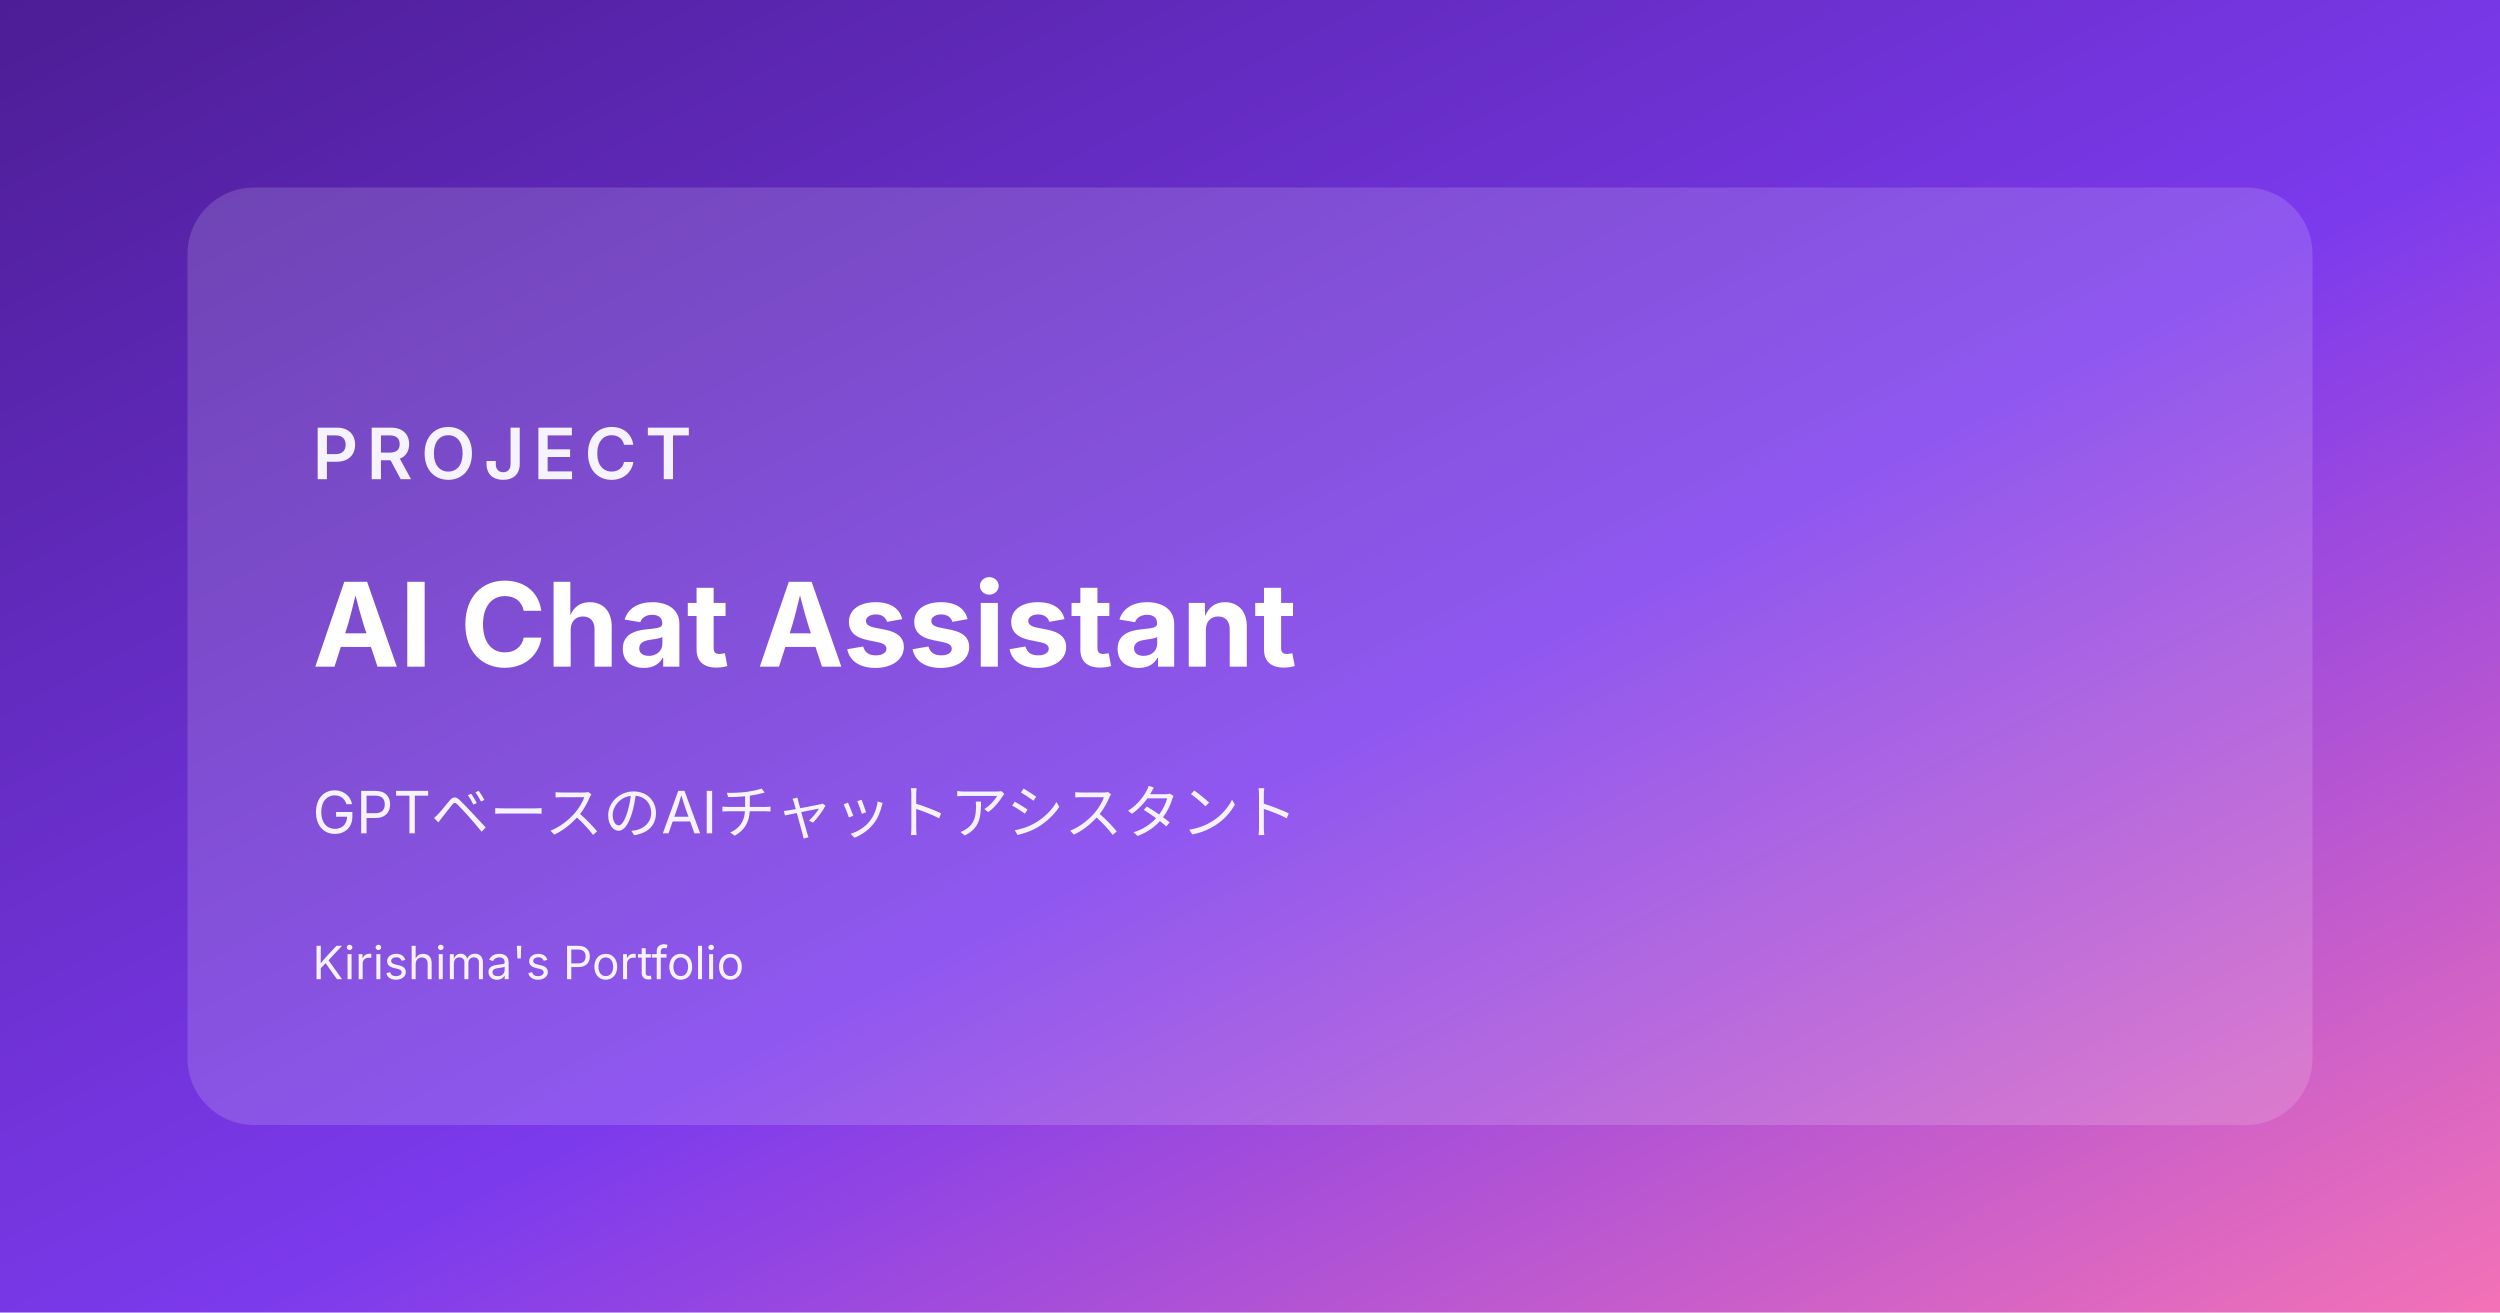
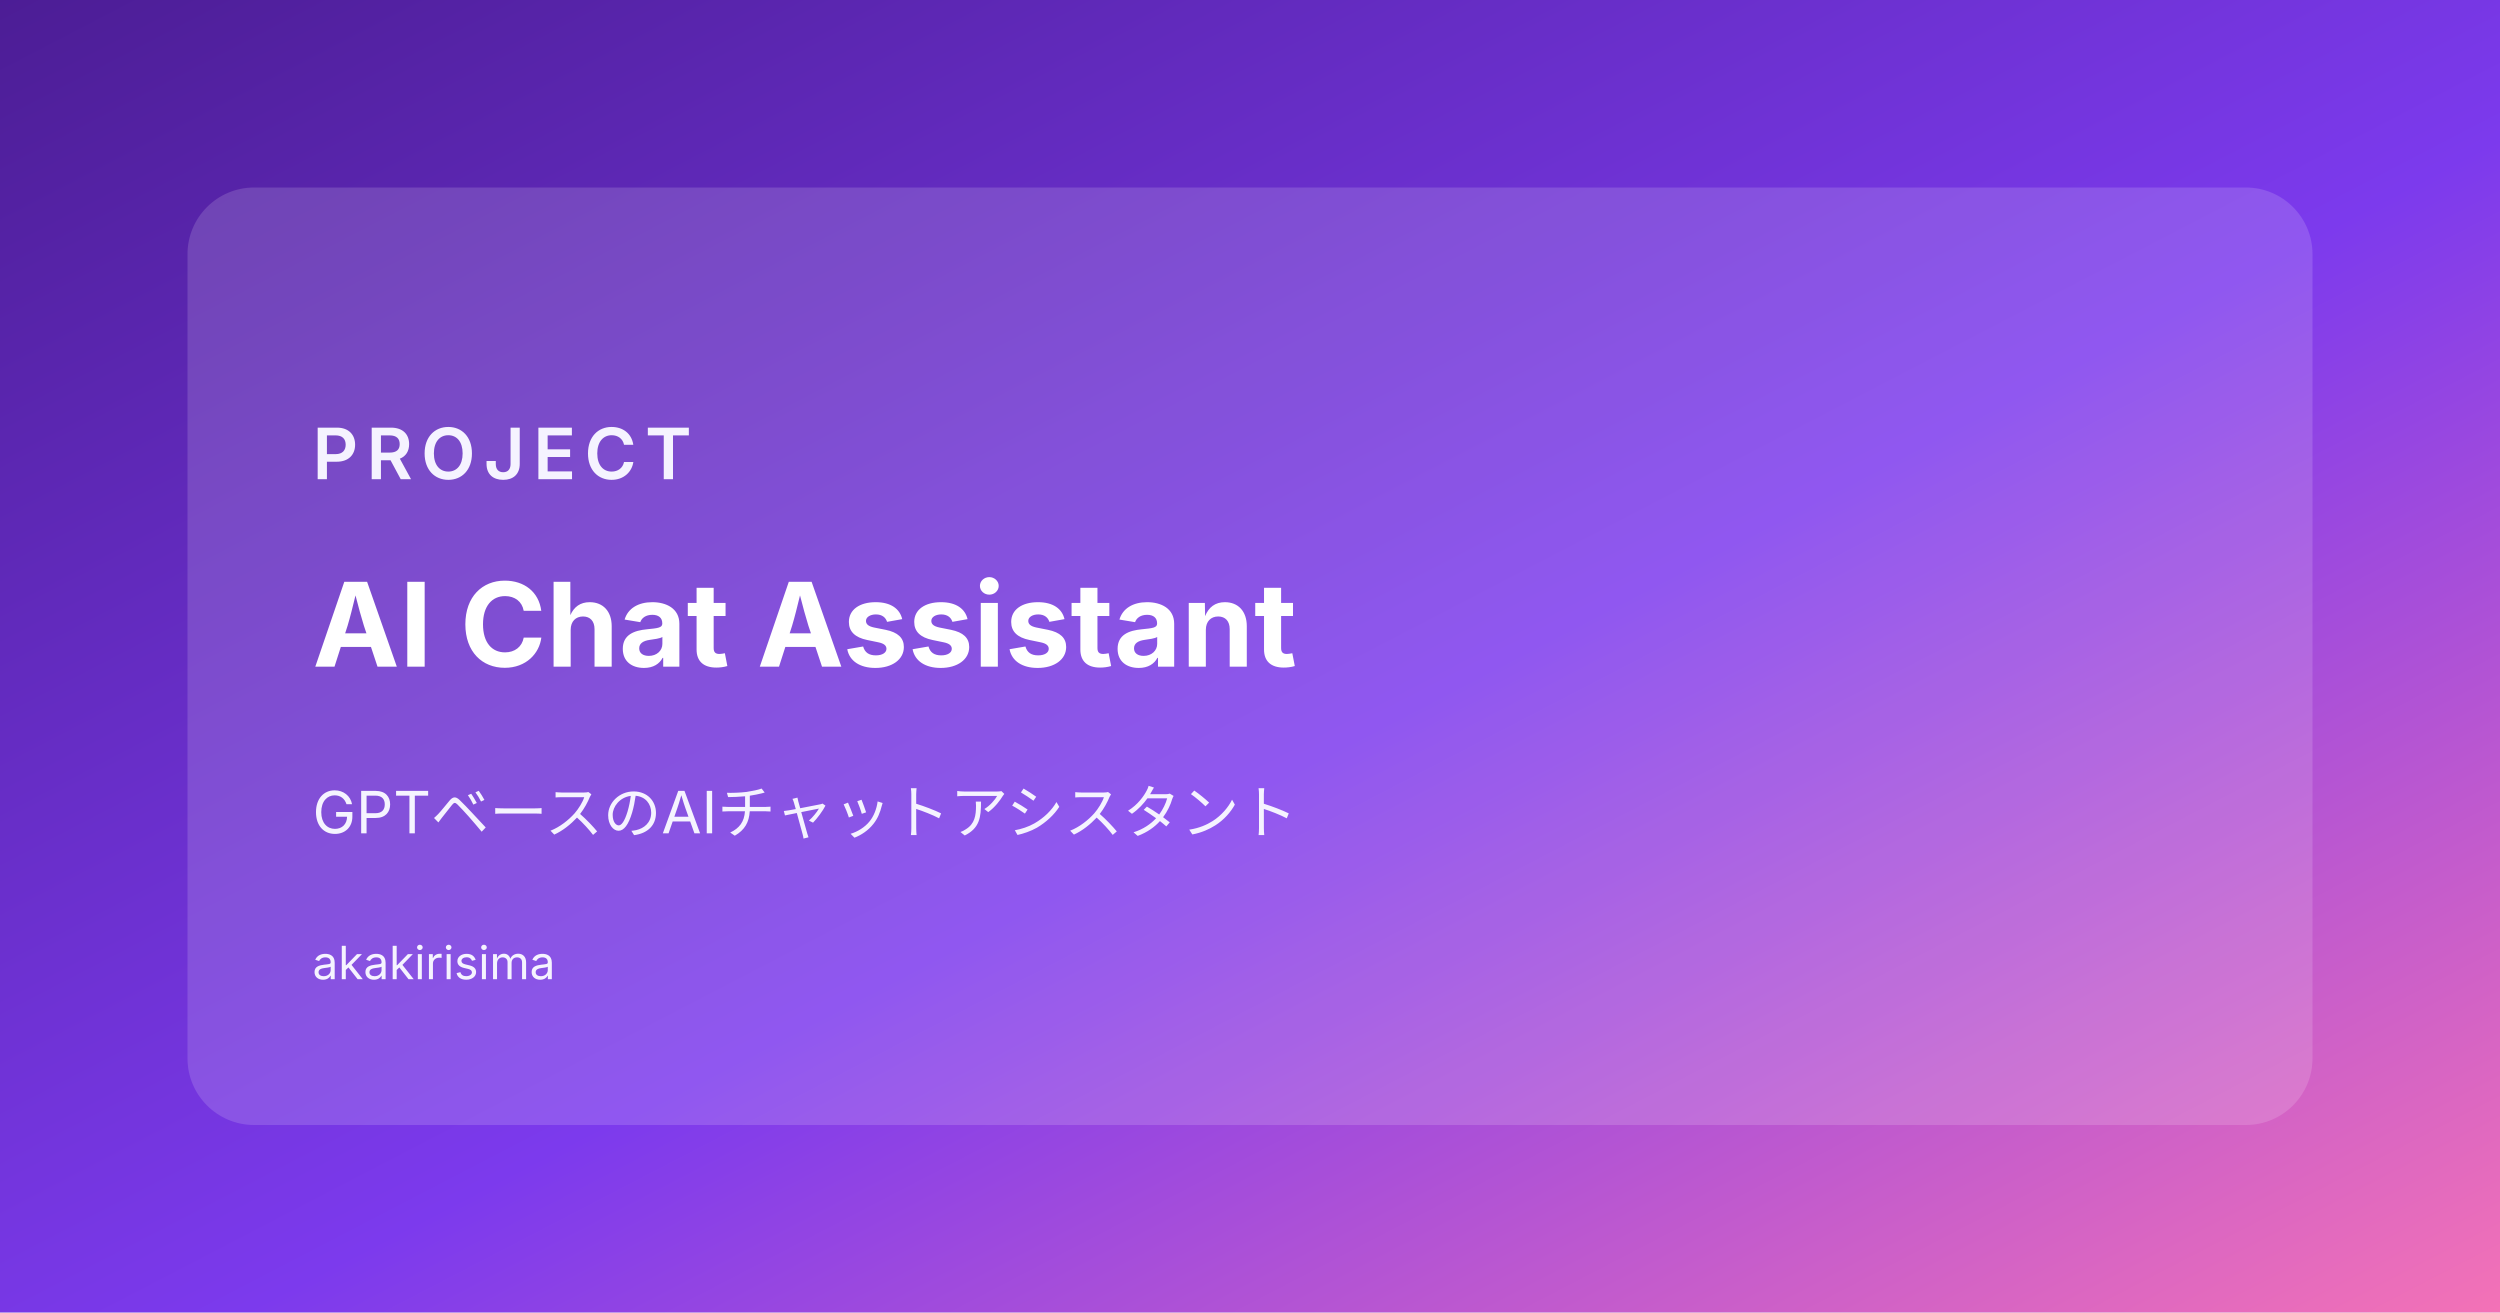
<svg xmlns="http://www.w3.org/2000/svg" width="1200" height="630" viewBox="0 0 1200 630" fill="none">
  <defs>
    <linearGradient id="bg" x1="0" y1="0" x2="1" y2="1">
      <stop offset="0%" stop-color="#4C1D95" />
      <stop offset="55%" stop-color="#7C3AED" />
      <stop offset="100%" stop-color="#F472B6" />
    </linearGradient>
  </defs>
  <rect width="1200" height="630" fill="url(#bg)" />
  <rect x="90" y="90" width="1020" height="450" rx="32" fill="rgba(255,255,255,0.15)" />
  <text x="150" y="230" font-family="'Inter', 'Noto Sans JP', sans-serif" font-size="34" font-weight="600" fill="#F5F3FF" letter-spacing="4">
    PROJECT
  </text>
  <text x="150" y="320" font-family="'Inter', 'Noto Sans JP', sans-serif" font-size="56" font-weight="700" fill="#FFFFFF">
    AI Chat Assistant
  </text>
  <text x="150" y="400" font-family="'Inter', 'Noto Sans JP', sans-serif" font-size="28" fill="#F5F3FF">
    GPTベースのAIチャットアシスタント
  </text>
  <text x="150" y="470" font-family="'Inter', 'Noto Sans JP', sans-serif" font-size="22" fill="#F5F3FF">
-     Kirishima's Portfolio
+     akakirisima
  </text>
</svg>
